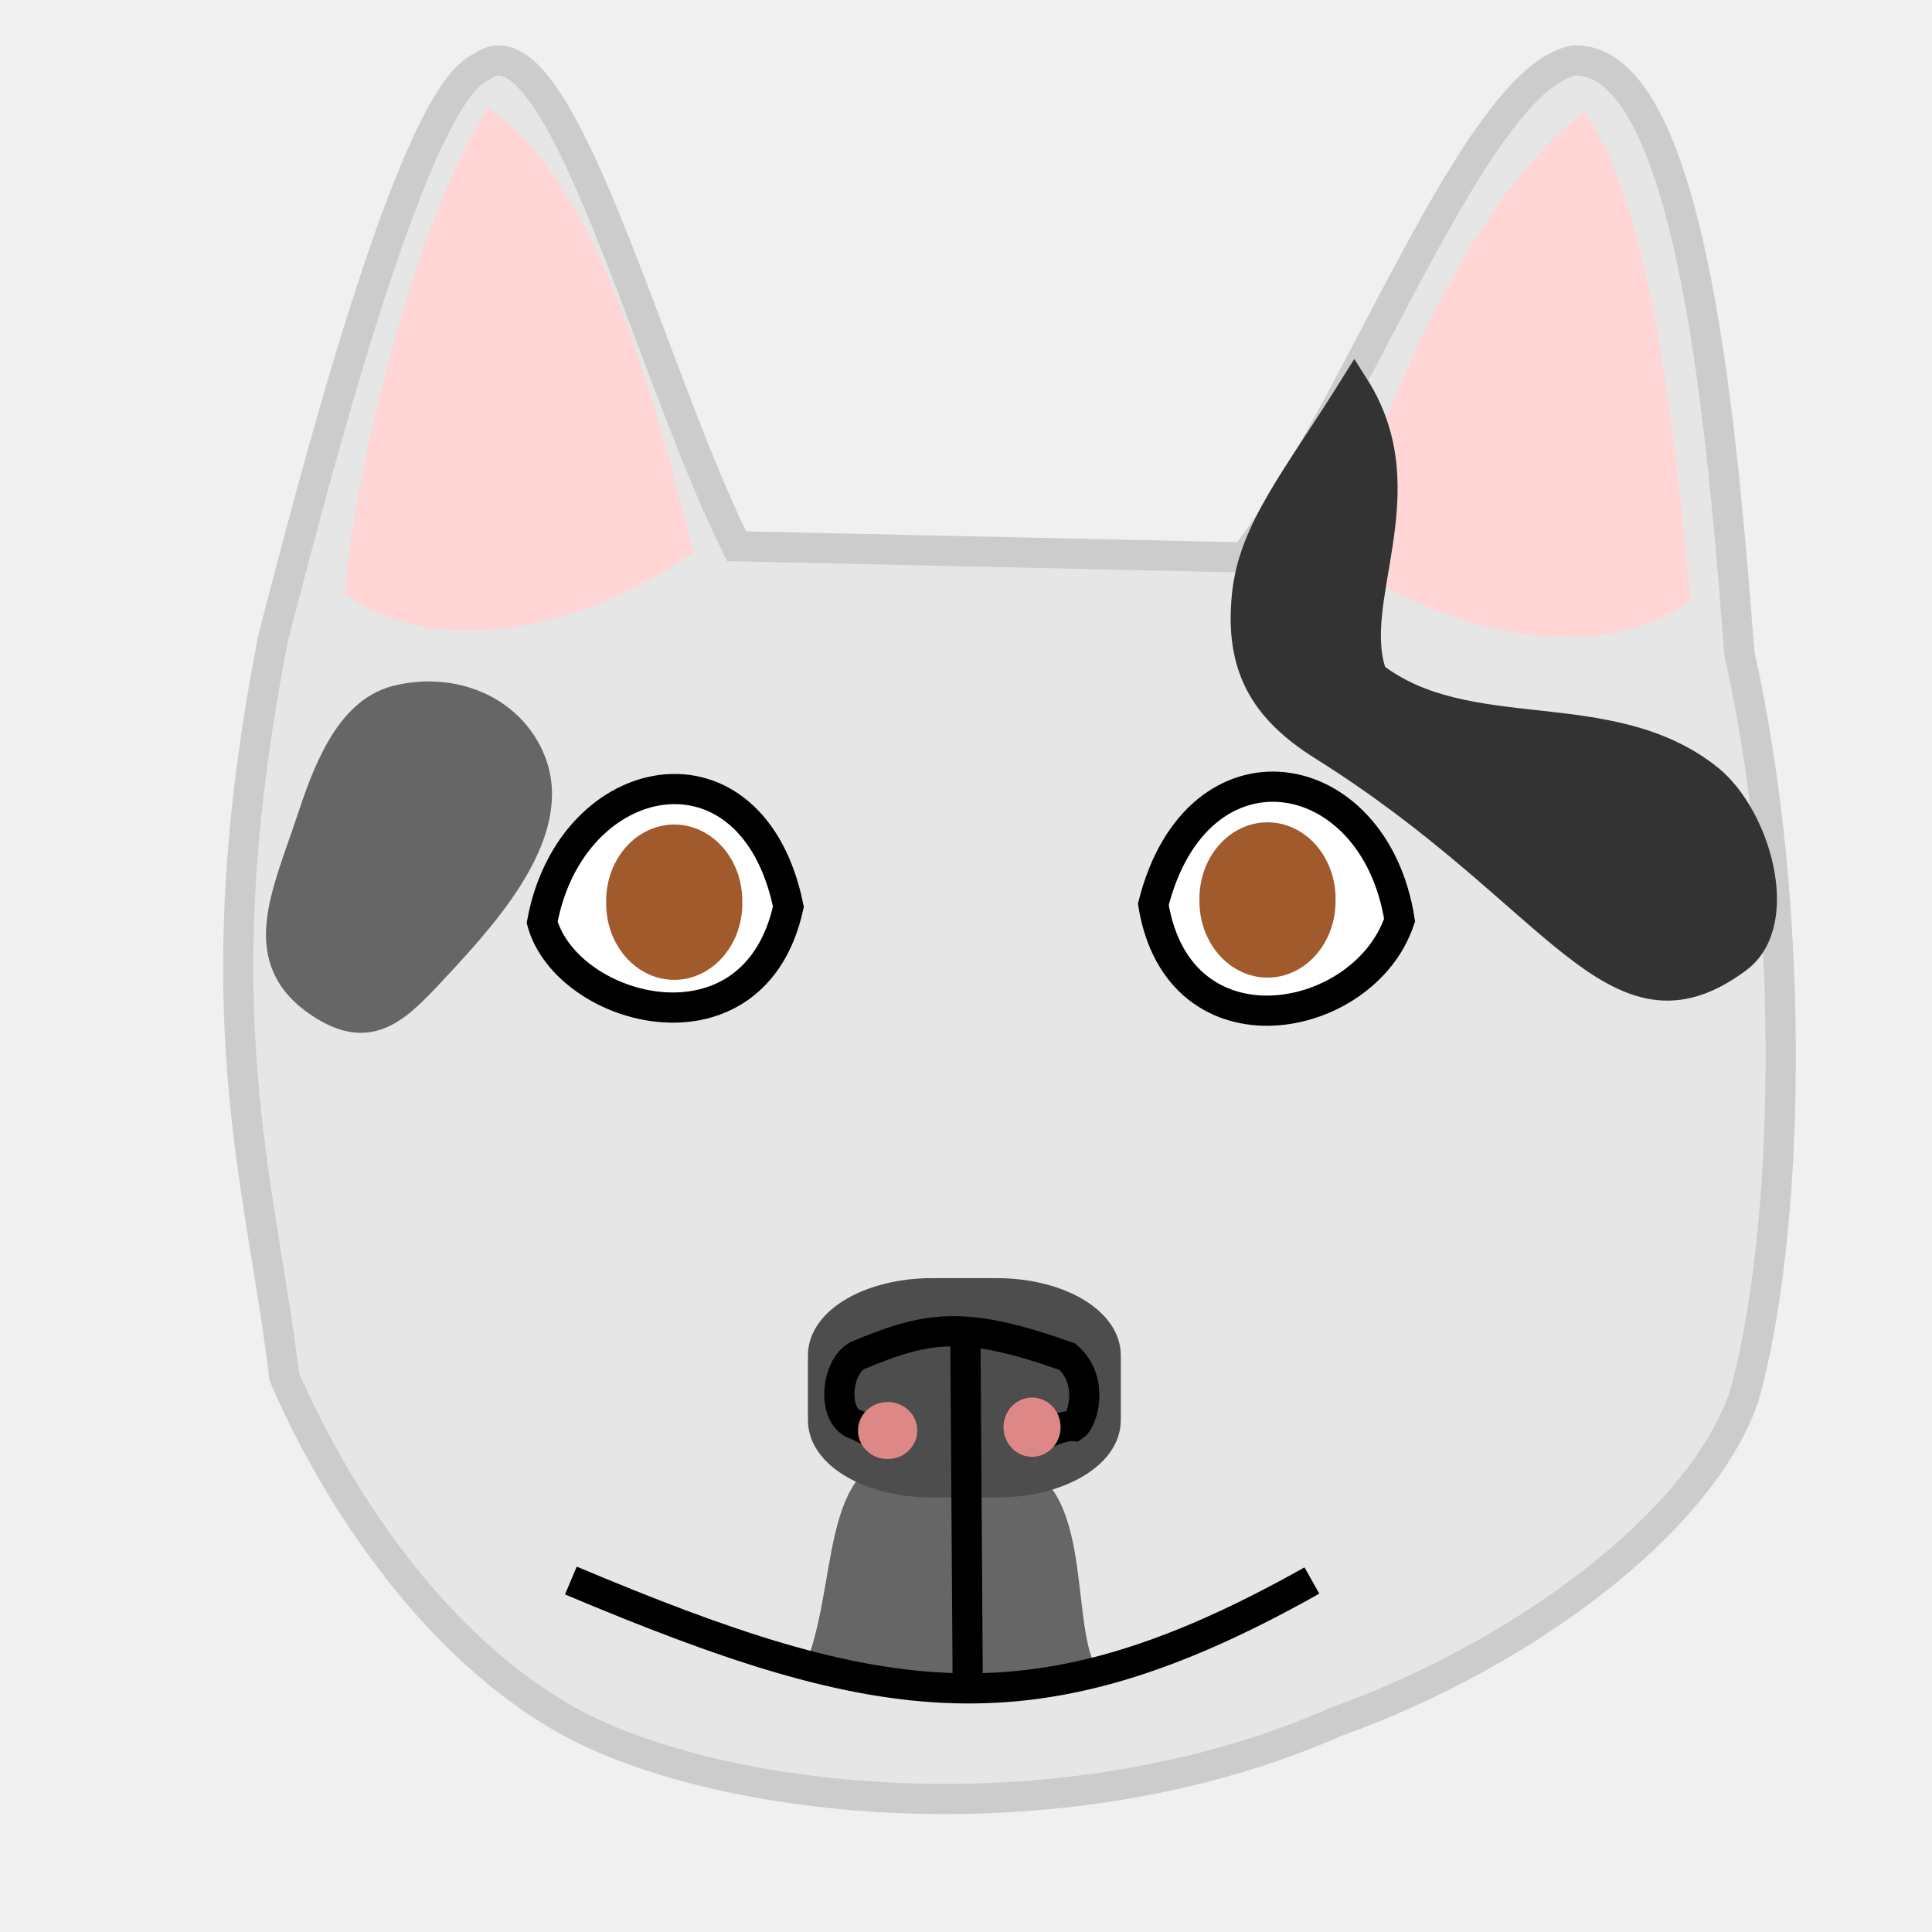
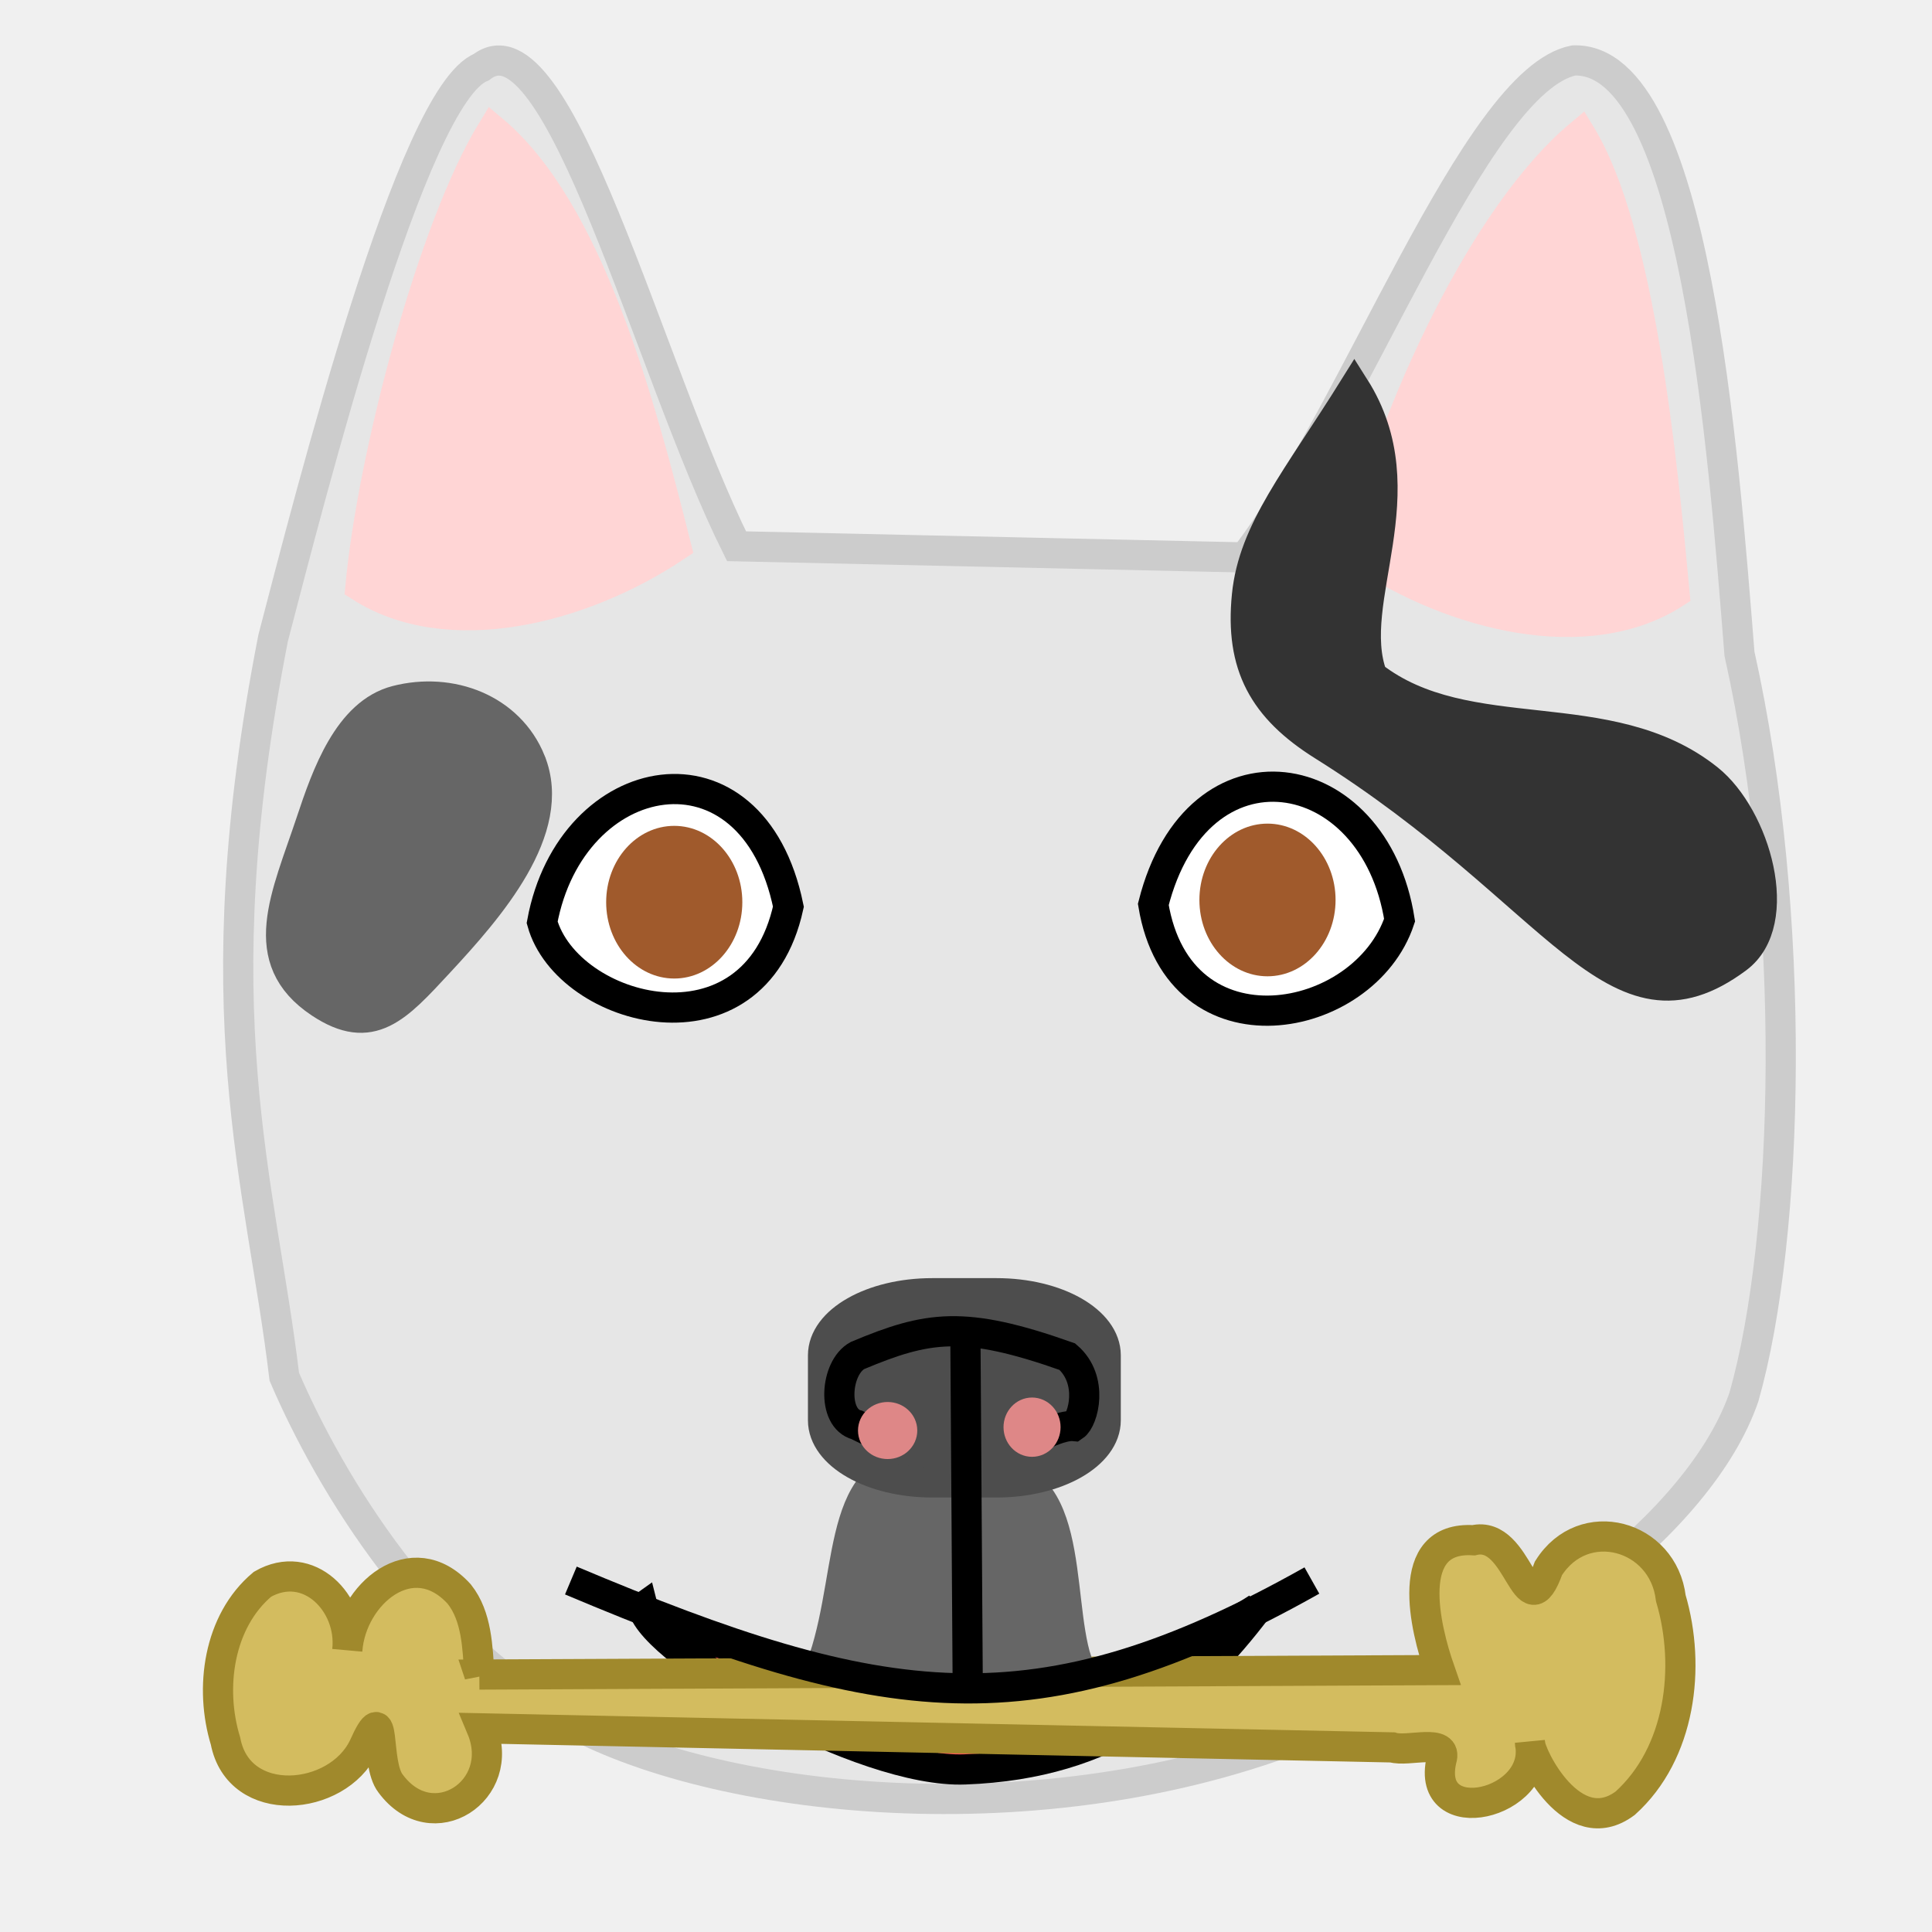
<svg xmlns="http://www.w3.org/2000/svg" width="64" height="64" id="svg2" version="1.1">
  <defs id="defs4" />
  <g id="layer1" transform="translate(0,-988.3622)">
    <path style="fill:#e6e6e6;stroke:#cccccc;stroke-width:1px;stroke-linecap:butt;stroke-linejoin:miter;stroke-opacity:1" d="m 44.273,57.029 c 6.089,-2.174 12.05,-6.548 13.497,-10.753 1.514,-5.32 1.786,-15.961 -0.148,-24.621 C 57.092,15.005 56.143,1.88 52.134,2.002 48.854,2.649 44.864,13.787 41.233,18.466 L 24.399,18.095 C 21.488,12.244 18.49,0.239 15.944,2.225 13.649,3.135 10.292,16.369 9.048,21.136 6.625,33.524 8.638,39.092 9.418,45.608 c 1.504,3.506 4.79,8.98 9.715,11.569 5.313,2.714 16.342,3.749 25.14,-0.148 z" id="path3056" transform="translate(0,988.3622)" />
-     <path style="fill:#666666;stroke:#666666;stroke-width:1px;stroke-linecap:butt;stroke-linejoin:miter;stroke-opacity:1" d="m 32.334,1037.234 c 3.347,-0.548 2.625,3.98 3.337,6.155 -5.587,0.809 -2.793,0.501 -8.38,-0.074 1.027,-3.085 0.368,-6.896 3.782,-6.378 z" id="path3045" />
-     <rect style="fill:#4d4d4d;stroke:#4d4d4d" id="rect3013" width="9.364" height="6.267" x="27.264" y="1031.202" rx="3.615" ry="2.058" />
-     <path style="fill:none;stroke:#000000;stroke-width:1px;stroke-linecap:butt;stroke-linejoin:miter;stroke-opacity:1" d="m 34.651,1035.843 c 0.407,-0.178 0.718,-0.261 0.927,-0.241 0.306,-0.206 0.669,-1.533 -0.222,-2.299 -3.431,-1.216 -4.623,-1.012 -6.952,-0.037 -0.736,0.403 -0.853,2.085 -0.019,2.299 l 1.02,0.501 0,0" id="path3037" />
-     <path style="fill:none;stroke:#000000;stroke-width:1px;stroke-linecap:butt;stroke-linejoin:miter;stroke-opacity:1" d="m 32.056,1044.001 -0.074,-11.105" id="path3039" />
-     <path style="fill:none;stroke:#000000;stroke-width:1px;stroke-linecap:butt;stroke-linejoin:miter;stroke-opacity:1" d="m 18.911,1040.719 c 10.359,4.363 15.391,5.149 24.547,-10e-5" id="path3041" />
    <path id="path3040" d="m 26.117,1018.397 c -1.136,5.177 -7.321,3.524 -8.158,0.519 0.959,-5.197 6.964,-6.343 8.158,-0.519 z" style="fill:#ffffff;stroke:#000000;stroke-width:1px;stroke-linecap:butt;stroke-linejoin:miter;stroke-opacity:1" />
-     <path transform="matrix(-0.8390544,0,0,0.9407493,58.64278,998.6095)" d="m 45.46,20.876 a 2.188,2.188 0 1 1 -4.375,0 2.188,2.188 0 1 1 4.375,0 z" id="path3038" style="fill:#a05a2c;stroke:#a05a2c" />
-     <path style="fill:#de8787;stroke:#de8787" id="path3003" d="m 29.886,47.388 a 0.482,0.445 0 1 1 -0.964,0 0.482,0.445 0 1 1 0.964,0 z" transform="translate(0,988.3622)" />
-     <path style="fill:#de8787;stroke:#de8787" id="path3005" d="m 34.633,47.277 a 0.445,0.482 0 1 1 -0.89,0 0.445,0.482 0 1 1 0.89,0 z" transform="translate(0,988.3622)" />
+     <path transform="matrix(-0.8390544,0,0,0.9407493,58.64278,998.6095)" d="m 45.46,20.876 c 0,1.208 -0.979,2.188 -2.188,2.188 -1.208,0 -2.188,-0.979 -2.188,-2.188 0,-1.208 0.979,-2.188 2.188,-2.188 1.208,0 2.188,0.979 2.188,2.188 z" id="path3038" style="fill:#a05a2c;stroke:#a05a2c" />
    <path style="fill:#ffffff;stroke:#000000;stroke-width:1px;stroke-linecap:butt;stroke-linejoin:miter;stroke-opacity:1" d="m 38.205,1018.323 c 0.853,5.184 6.995,4.016 8.158,0.519 -0.83,-5.294 -6.707,-6.269 -8.158,-0.519 z" id="path3007" />
-     <path style="fill:#a05a2c;stroke:#a05a2c" id="path3009" d="m 45.46,20.876 a 2.188,2.188 0 1 1 -4.375,0 2.188,2.188 0 1 1 4.375,0 z" transform="matrix(0.8390544,0,0,0.9407493,5.679519,998.5354)" />
+     <path style="fill:#a05a2c;stroke:#a05a2c" id="path3009" d="m 45.46,20.876 c 0,1.208 -0.979,2.188 -2.188,2.188 -1.208,0 -2.188,-0.979 -2.188,-2.188 0,-1.208 0.979,-2.188 2.188,-2.188 1.208,0 2.188,0.979 2.188,2.188 z" transform="matrix(0.8390544,0,0,0.9407493,5.679519,998.5354)" />
    <path style="fill:#ffd5d5;stroke:#ffd5d5;stroke-width:1px;stroke-linecap:butt;stroke-linejoin:miter;stroke-opacity:1" d="M 11.94,19.43 C 12.346,15.073 14.341,7.522 16.315,4.301 19.492,6.956 21.186,13.278 22.396,18.095 19.228,20.214 14.825,21.278 11.94,19.43 z" id="path3034" transform="translate(0,988.3622)" />
    <path id="path3036" d="m 55.472,1008.014 c -0.406,-4.357 -1.141,-11.982 -3.115,-15.203 -3.177,2.655 -6.132,9.051 -7.342,13.868 3.169,2.119 7.572,3.183 10.457,1.335 z" style="fill:#ffd5d5;stroke:#ffd5d5;stroke-width:1px;stroke-linecap:butt;stroke-linejoin:miter;stroke-opacity:1" />
    <path style="fill:#666666;stroke:#666666;stroke-width:1px;stroke-linecap:butt;stroke-linejoin:miter;stroke-opacity:1" d="m 17.576,25.214 c 0.918,2.269 -1.376,4.88 -3.041,6.674 -1.384,1.492 -2.235,2.462 -3.93,1.335 -2.183,-1.451 -1.123,-3.519 -0.297,-6.007 0.515,-1.549 1.238,-3.596 2.818,-4.005 1.809,-0.467 3.749,0.27 4.45,2.002 z" id="path3042" transform="translate(0,988.3622)" />
    <path style="fill:#333333;stroke:#333333;stroke-width:1px;stroke-linecap:butt;stroke-linejoin:miter;stroke-opacity:1" d="m 41.307,19.727 c 0.217,-2.173 1.659,-3.848 3.56,-6.897 2.216,3.492 -0.346,7.058 0.593,9.567 3.14,2.445 7.833,0.785 11.124,3.411 1.566,1.25 2.572,4.737 0.964,5.933 -4.081,3.035 -5.862,-2.124 -13.72,-7.045 -1.974,-1.237 -2.753,-2.651 -2.521,-4.969 z" id="path3048" transform="translate(0,988.3622)" />
  </g>
+   <g id="layer6" style="display:inline">
+     <path transform="translate(0,-988.3622)" style="fill:#ff5555;stroke:#000000;stroke-width:1px;stroke-linecap:butt;stroke-linejoin:miter;stroke-opacity:1;display:inline" d="m 21.293,1041.609 c 0.387,1.547 7.278,5.506 10.675,5.367 4.848,-0.176 7.544,-2.508 9.689,-5.339 -8.703,5.691 -20.71,0.216 -20.364,-0.028 z" id="path3052" />
+     <path transform="translate(0,-988.3622)" style="fill:#d3bc5f;stroke:#a0892c;stroke-width:1px;stroke-linecap:butt;stroke-linejoin:miter;stroke-opacity:1;display:inline" d="m 15.879,1043.834 c 10.605,-0.049 21.21,-0.099 31.815,-0.148 -0.482,-1.381 -1.237,-4.45 1.119,-4.301 1.534,-0.364 1.706,3.08 2.482,0.929 1.157,-1.843 3.802,-1.114 4.053,0.991 0.674,2.281 0.322,5.138 -1.511,6.791 -1.743,1.301 -3.156,-1.599 -3.155,-2 0.402,2.044 -3.482,2.954 -2.931,0.562 0.233,-0.736 -1.117,-0.247 -1.625,-0.411 -10.058,-0.21 -20.115,-0.421 -30.173,-0.631 0.863,2.061 -1.635,3.696 -3.014,1.828 -0.543,-0.692 -0.104,-2.983 -0.894,-1.216 -0.873,1.82 -4.133,2.109 -4.574,-0.19 -0.538,-1.753 -0.237,-3.969 1.223,-5.194 1.523,-0.877 2.978,0.625 2.811,2.178 0.134,-1.848 2.148,-3.569 3.708,-1.854 0.587,0.739 0.606,1.771 0.667,2.669 z" id="path3004" />
+     <path transform="translate(0,-988.3622)" style="fill:#666666;stroke:#666666;stroke-width:1px;stroke-linecap:butt;stroke-linejoin:miter;stroke-opacity:1" d="m 32.334,1037.234 c 3.347,-0.548 2.625,3.98 3.337,6.155 -5.587,0.809 -2.793,0.501 -8.38,-0.074 1.027,-3.085 0.368,-6.896 3.782,-6.378 z" id="path3045" />
+     <rect transform="translate(0,-988.3622)" style="fill:#4d4d4d;stroke:#4d4d4d" id="rect3013" width="9.364" height="6.267" x="27.264" y="1031.202" rx="3.615" ry="2.058" />
+     <path transform="translate(0,-988.3622)" style="fill:none;stroke:#000000;stroke-width:1px;stroke-linecap:butt;stroke-linejoin:miter;stroke-opacity:1" d="m 34.651,1035.843 c 0.407,-0.178 0.718,-0.261 0.927,-0.241 0.306,-0.206 0.669,-1.533 -0.222,-2.299 -3.431,-1.216 -4.623,-1.012 -6.952,-0.037 -0.736,0.403 -0.853,2.085 -0.019,2.299 l 1.02,0.501 0,0" id="path3037" />
+     <path transform="translate(0,-988.3622)" style="fill:none;stroke:#000000;stroke-width:1px;stroke-linecap:butt;stroke-linejoin:miter;stroke-opacity:1" d="m 32.056,1044.001 -0.074,-11.105" id="path3039" />
+     <path transform="translate(0,-988.3622)" style="fill:none;stroke:#000000;stroke-width:1px;stroke-linecap:butt;stroke-linejoin:miter;stroke-opacity:1" d="m 18.911,1040.719 c 10.359,4.363 15.391,5.149 24.547,-10e-5" id="path3041" />
+     <path style="fill:#de8787;stroke:#de8787" id="path3003" d="m 29.886,47.388 a 0.482,0.445 0 1 1 -0.964,0 0.482,0.445 0 1 1 0.964,0 z" />
+     <path style="fill:#de8787;stroke:#de8787" id="path3005" d="m 34.633,47.277 a 0.445,0.482 0 1 1 -0.89,0 0.445,0.482 0 1 1 0.89,0 z" />
+   </g>
+   <g style="display:none" id="g3329">
+     <path id="path3335" d="m 32.334,1037.234 c 3.347,-0.548 2.625,3.98 3.337,6.155 -5.587,0.809 -2.793,0.501 -8.38,-0.074 1.027,-3.085 0.368,-6.896 3.782,-6.378 z" style="fill:#666666;stroke:#666666;stroke-width:1px;stroke-linecap:butt;stroke-linejoin:miter;stroke-opacity:1" transform="translate(0,-988.3622)" />
+     <rect ry="2.058" rx="3.615" y="1031.202" x="27.264" height="6.267" width="9.364" id="rect3337" style="fill:#4d4d4d;stroke:#4d4d4d" transform="translate(0,-988.3622)" />
+     <path id="path3339" d="m 34.651,1035.843 c 0.407,-0.178 0.718,-0.261 0.927,-0.241 0.306,-0.206 0.669,-1.533 -0.222,-2.299 -3.431,-1.216 -4.623,-1.012 -6.952,-0.037 -0.736,0.403 -0.853,2.085 -0.019,2.299 l 1.02,0.501 0,0" style="fill:none;stroke:#000000;stroke-width:1px;stroke-linecap:butt;stroke-linejoin:miter;stroke-opacity:1" transform="translate(0,-988.3622)" />
+     <path id="path3341" d="m 32.056,1044.001 -0.074,-11.105" style="fill:none;stroke:#000000;stroke-width:1px;stroke-linecap:butt;stroke-linejoin:miter;stroke-opacity:1" transform="translate(0,-988.3622)" />
+     <path id="path3343" d="m 18.911,1040.719 c 10.359,4.363 15.391,5.149 24.547,-10e-5" style="fill:none;stroke:#000000;stroke-width:1px;stroke-linecap:butt;stroke-linejoin:miter;stroke-opacity:1" transform="translate(0,-988.3622)" />
+     <path d="m 29.886,47.388 a 0.482,0.445 0 1 1 -0.964,0 0.482,0.445 0 1 1 0.964,0 z" id="path3345" style="fill:#de8787;stroke:#de8787" />
+     <path d="m 34.633,47.277 a 0.445,0.482 0 1 1 -0.89,0 0.445,0.482 0 1 1 0.89,0 z" id="path3347" style="fill:#de8787;stroke:#de8787" />
+   </g>
</svg>
